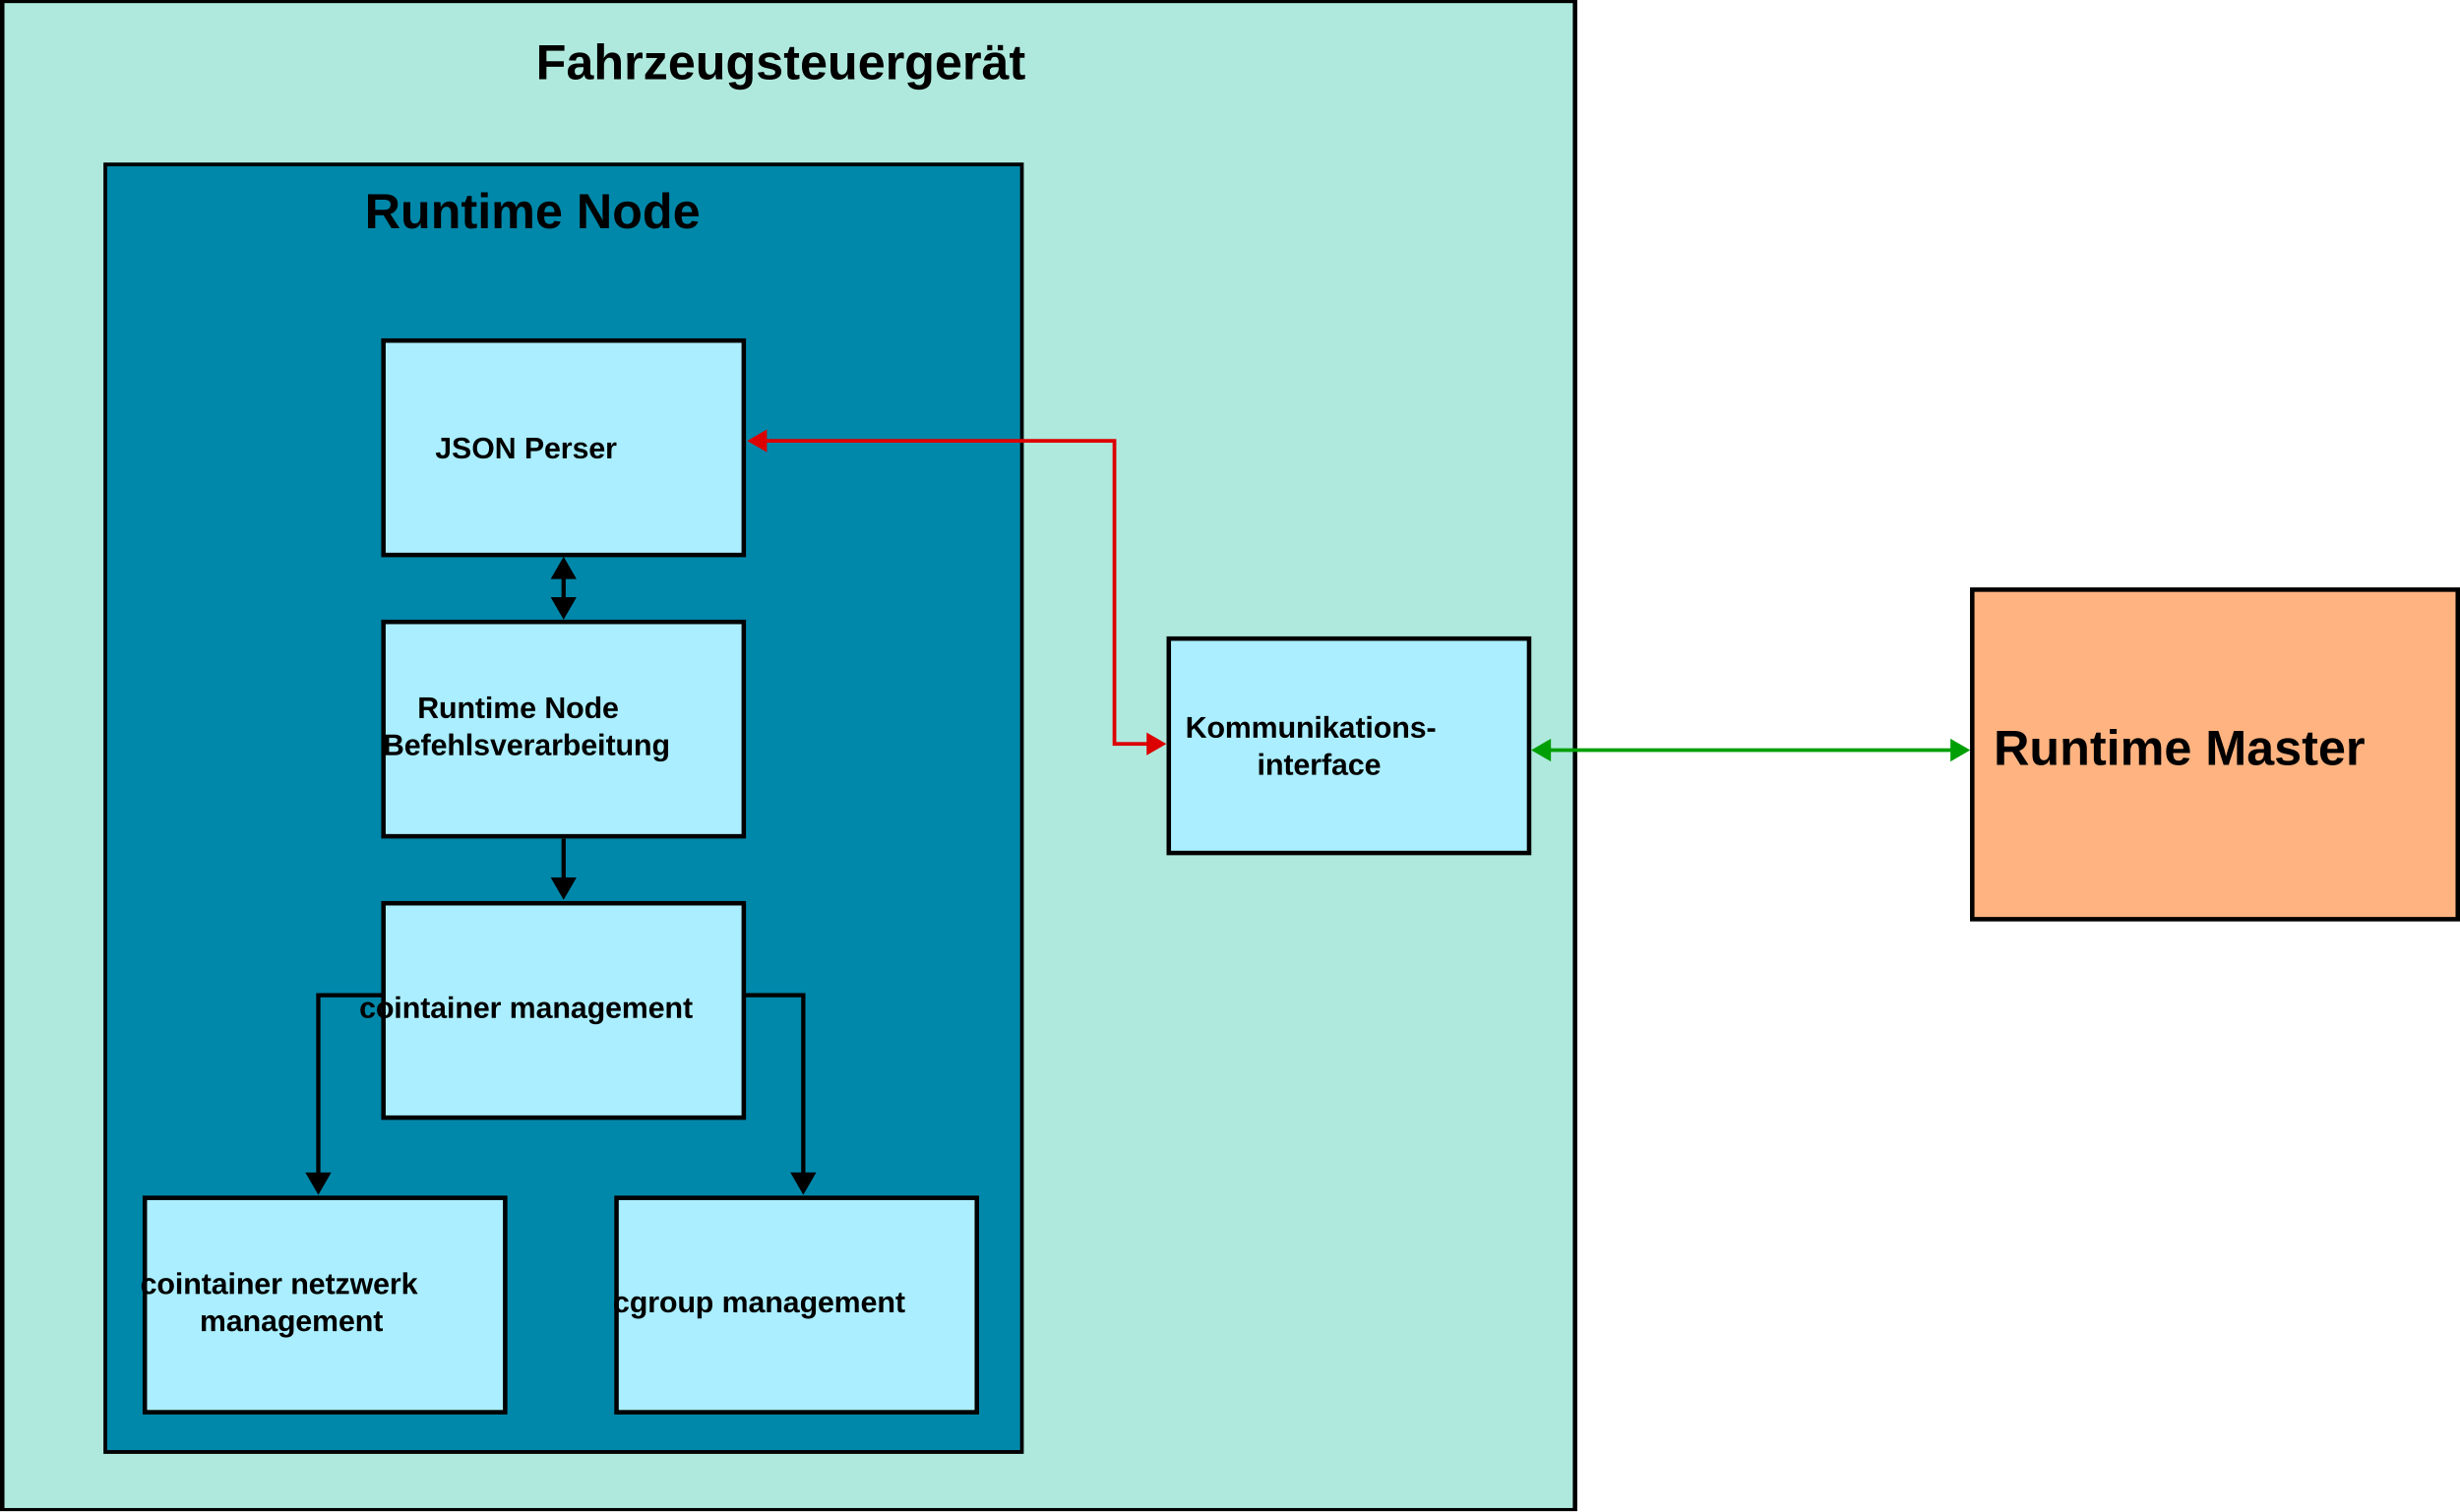
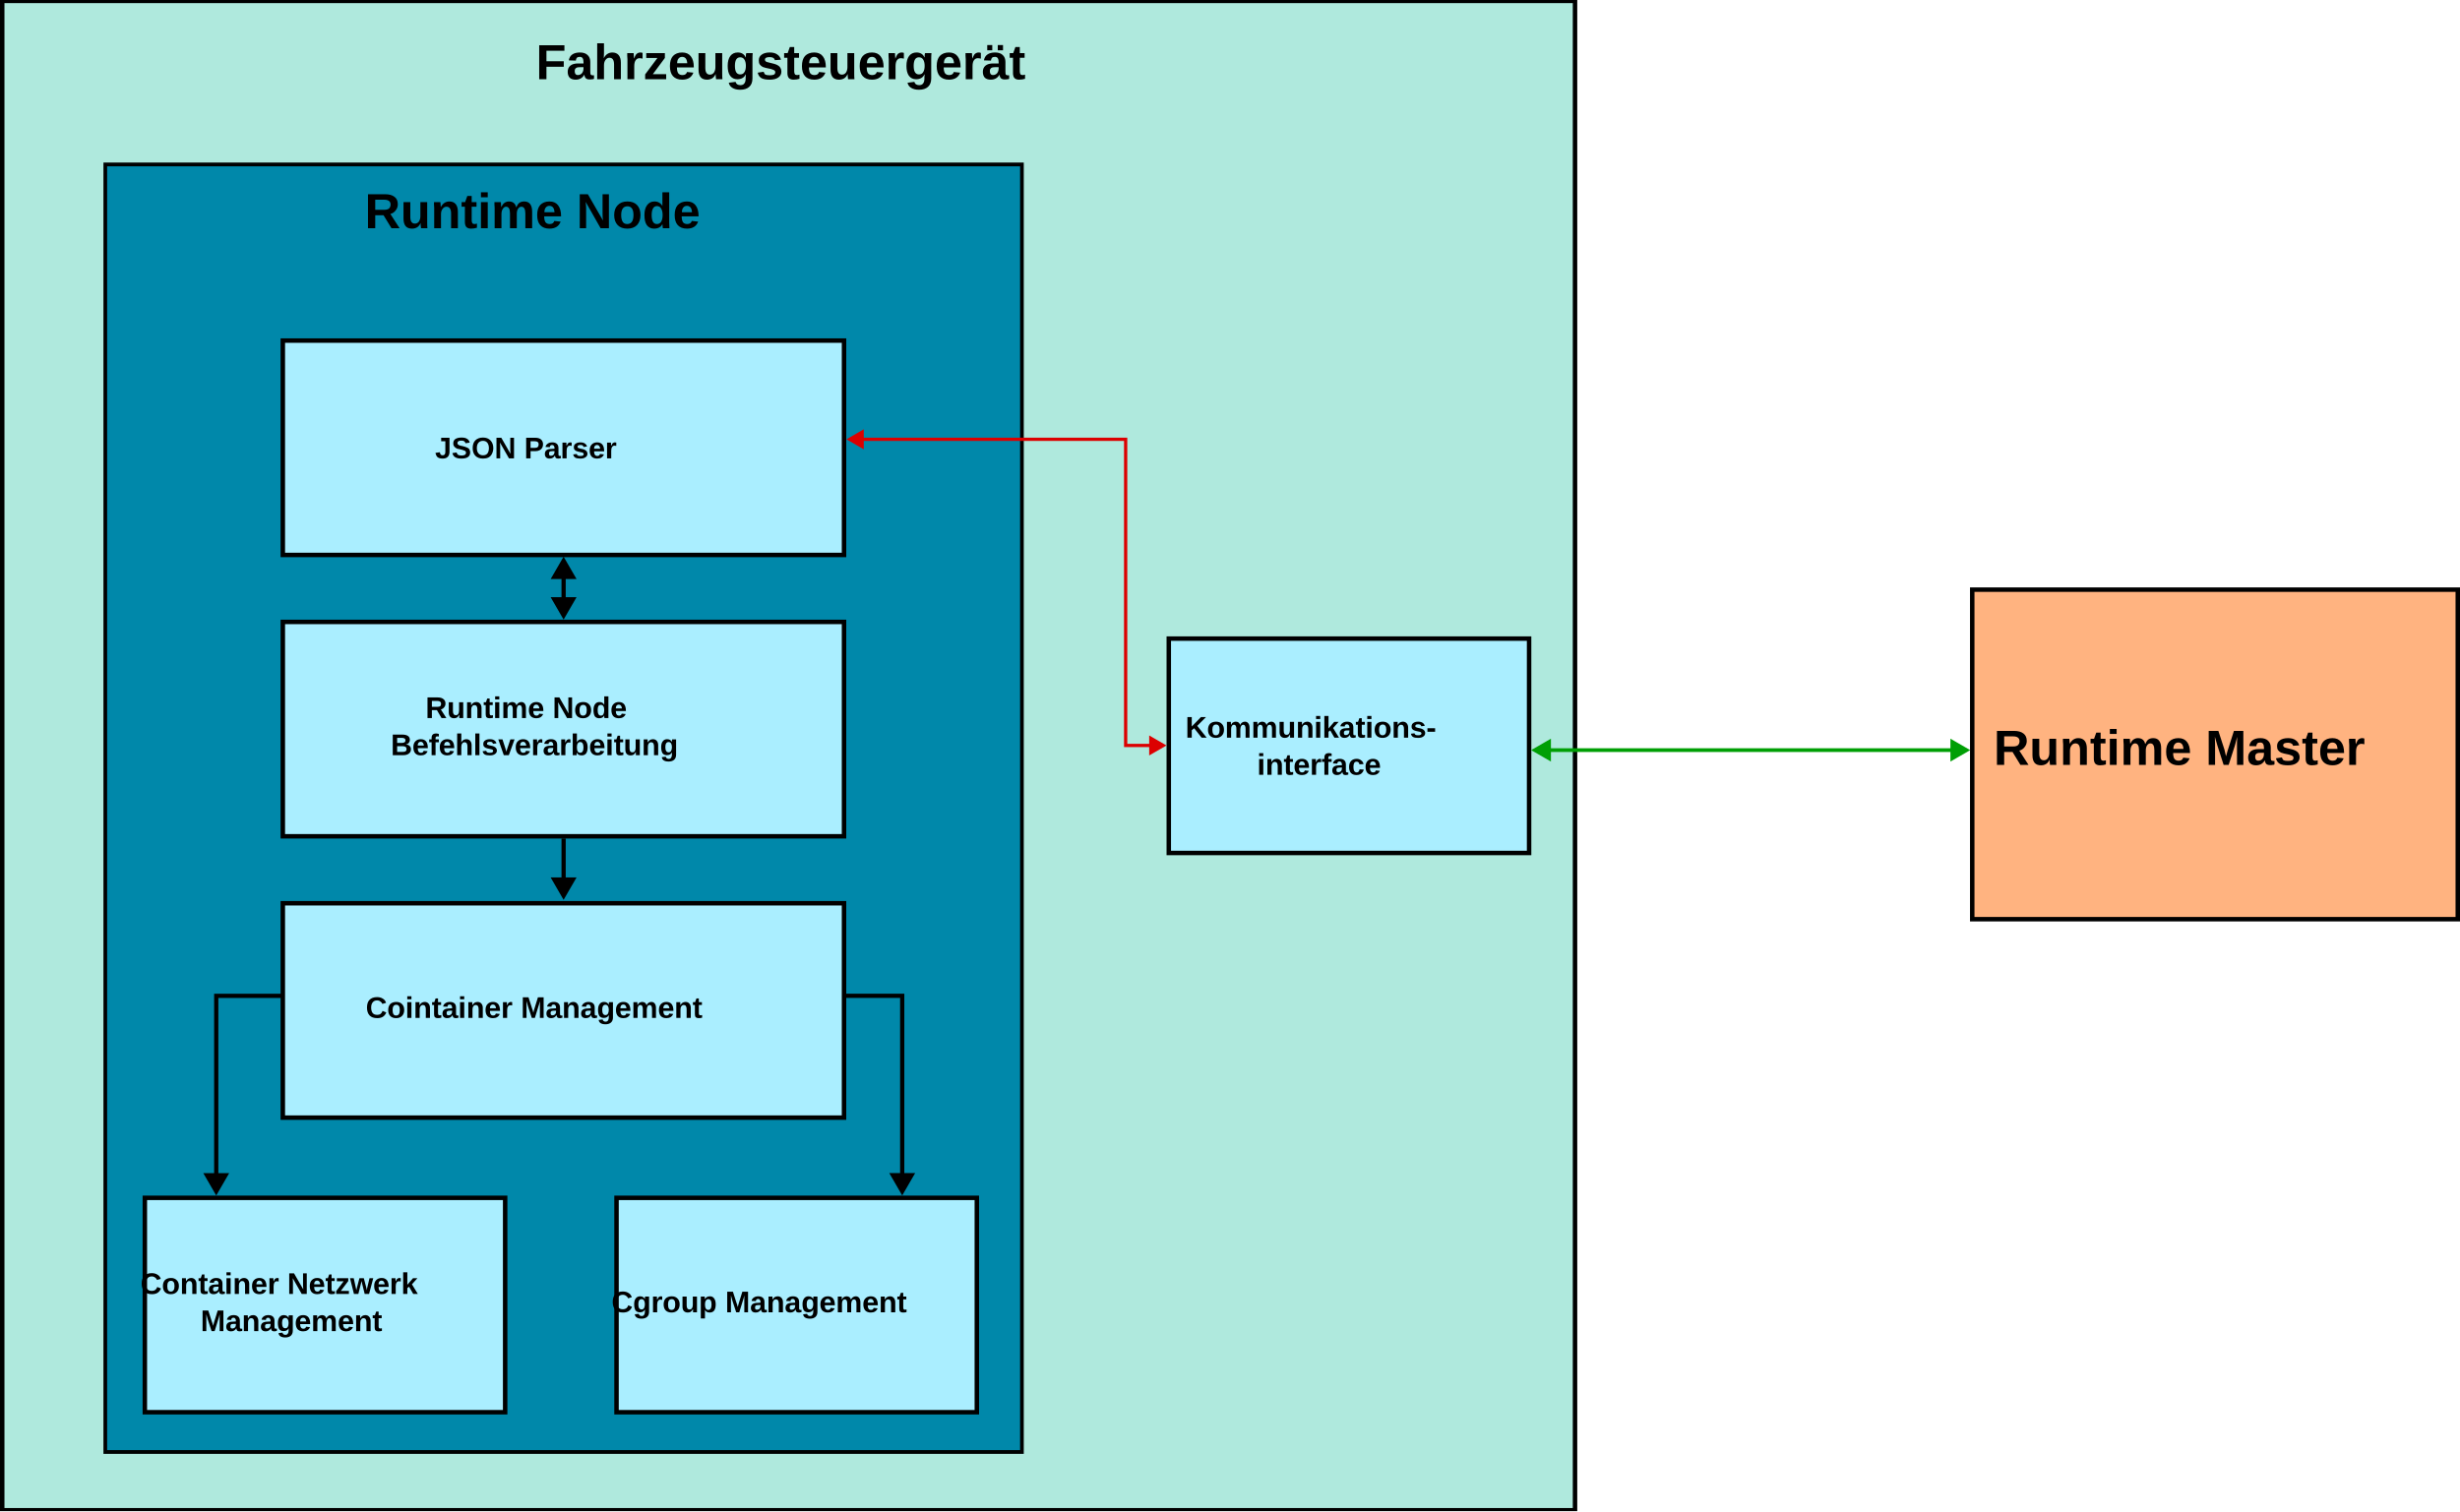
<svg xmlns="http://www.w3.org/2000/svg" width="175.34mm" height="107.738mm" viewBox="0 0 175.34 107.738" version="1.1" id="svg1">
  <defs id="defs1">
    <marker style="overflow:visible" id="marker10" refX="0" refY="0" orient="auto-start-reverse" markerWidth="1" markerHeight="1" viewBox="0 0 1 1" preserveAspectRatio="xMidYMid">
      <path transform="scale(0.5)" style="fill:context-stroke;fill-rule:evenodd;stroke:context-stroke;stroke-width:1pt" d="M 5.77,0 -2.88,5 V -5 Z" id="path10" />
    </marker>
    <marker style="overflow:visible" id="Triangle-4" refX="0" refY="0" orient="auto-start-reverse" markerWidth="1" markerHeight="1" viewBox="0 0 1 1" preserveAspectRatio="xMidYMid">
      <path transform="scale(0.5)" style="fill:context-stroke;fill-rule:evenodd;stroke:context-stroke;stroke-width:1pt" d="M 5.77,0 -2.88,5 V -5 Z" id="path135-4" />
    </marker>
    <marker style="overflow:visible" id="marker10-3" refX="0" refY="0" orient="auto-start-reverse" markerWidth="1" markerHeight="1" viewBox="0 0 1 1" preserveAspectRatio="xMidYMid">
      <path transform="scale(0.5)" style="fill:context-stroke;fill-rule:evenodd;stroke:context-stroke;stroke-width:1pt" d="M 5.77,0 -2.88,5 V -5 Z" id="path10-3" />
    </marker>
    <marker style="overflow:visible" id="marker10-3-9" refX="0" refY="0" orient="auto-start-reverse" markerWidth="1" markerHeight="1" viewBox="0 0 1 1" preserveAspectRatio="xMidYMid">
      <path transform="scale(0.5)" style="fill:context-stroke;fill-rule:evenodd;stroke:context-stroke;stroke-width:1pt" d="M 5.77,0 -2.88,5 V -5 Z" id="path10-3-6" />
    </marker>
    <marker style="overflow:visible" id="marker10-0" refX="0" refY="0" orient="auto-start-reverse" markerWidth="1" markerHeight="1" viewBox="0 0 1 1" preserveAspectRatio="xMidYMid">
      <path transform="scale(0.5)" style="fill:context-stroke;fill-rule:evenodd;stroke:context-stroke;stroke-width:1pt" d="M 5.77,0 -2.88,5 V -5 Z" id="path10-2" />
    </marker>
  </defs>
  <g id="layer1" transform="translate(-7.133455,-73.20682)">
    <g id="g4-3" transform="matrix(1.513243,0,0,1.056655,-37.81983,-6.659372)" style="fill:#afe9dd;stroke-width:0.791">
      <rect style="fill:#afe9dd;stroke:#000000;stroke-width:0.21;stroke-linecap:square;stroke-miterlimit:8" id="rect9-6" width="74.082" height="101.751" x="29.811" y="75.689" />
    </g>
    <g id="g4" transform="matrix(0.8819277,0,0,0.902174,-11.65355,16.64538)" style="fill:#0088aa;stroke-width:1.121">
      <rect style="fill:#0088aa;stroke:#000000;stroke-width:0.297;stroke-linecap:square;stroke-miterlimit:8" id="rect9" width="74.082" height="101.751" x="29.811" y="75.689" />
    </g>
-     <g id="g5" transform="translate(-16.87871,-0.8274655)">
-       <rect style="fill:#aaeeff;fill-opacity:1;stroke:#000000;stroke-width:0.318;stroke-linecap:square;stroke-miterlimit:8" id="rect1-4-2-9-1-8-0-0-8-0" width="25.682" height="15.284" x="51.343" y="98.316" />
-       <g id="g38-0" transform="translate(-70.81464,27.38936)">
+     <g id="g5" transform="translate(-24.05072,-0.8274655)">
+       <rect style="fill:#aaeeff;fill-opacity:1;stroke:#000000;stroke-width:0.318;stroke-linecap:square;stroke-miterlimit:8" id="rect1-4-2-9-1-8-0-0-8-0" width="40" height="15.284" x="51.343" y="98.316" />
+       <g id="g38-0" transform="translate(-63.65576,27.38936)">
        <text xml:space="preserve" style="font-style:normal;font-variant:normal;font-weight:bold;font-stretch:normal;font-size:2.117px;line-height:1.25;font-family:Arial;-inkscape-font-specification:'Arial, Bold';font-variant-ligatures:normal;font-variant-caps:normal;font-variant-numeric:normal;font-variant-east-asian:normal;text-align:center;letter-spacing:0px;word-spacing:0px;text-anchor:middle;stroke-width:0.265" x="134.967" y="79.325" id="text2-4-7-8-5-9-8-0-7-6">
-           <tspan x="134.967" y="79.325" id="tspan1-4">JSON Perser</tspan>
+           <tspan x="134.967" y="79.325" id="tspan1-4">JSON Parser</tspan>
        </text>
      </g>
    </g>
    <g id="g38" transform="translate(-31.75728,46.47543)">
      <rect style="fill:#aaeeff;fill-opacity:1;stroke:#000000;stroke-width:0.318;stroke-linecap:square;stroke-miterlimit:8" id="rect1-4-2-9-1-8-0-0-8" width="25.682" height="15.284" x="50.586" y="78.501" transform="translate(71.61142,-6.239818)" />
      <text xml:space="preserve" style="font-style:normal;font-variant:normal;font-weight:bold;font-stretch:normal;font-size:2.117px;line-height:1.25;font-family:Arial;-inkscape-font-specification:'Arial, Bold';font-variant-ligatures:normal;font-variant-caps:normal;font-variant-numeric:normal;font-variant-east-asian:normal;text-align:center;letter-spacing:0px;word-spacing:0px;text-anchor:middle;stroke-width:0.265" x="134.967" y="79.325" id="text2-4-7-8-5-9-8-0-7">
        <tspan id="tspan24" x="134.967" y="79.325">Kommunikations-</tspan>
        <tspan x="134.967" y="81.971" id="tspan1">interface</tspan>
      </text>
    </g>
-     <g id="g6" transform="translate(-17.0789,-0.2464235)">
-       <rect style="fill:#aaeeff;fill-opacity:1;stroke:#000000;stroke-width:0.318;stroke-linecap:square;stroke-miterlimit:8" id="rect1-4-2-9-1-8-0-0-8-0-6" width="25.682" height="15.284" x="51.543" y="117.793" />
-       <g id="g38-0-4" transform="translate(-70.59274,45.32154)">
-         <text xml:space="preserve" style="font-style:normal;font-variant:normal;font-weight:bold;font-stretch:normal;font-size:2.117px;line-height:1.25;font-family:Arial;-inkscape-font-specification:'Arial, Bold';font-variant-ligatures:normal;font-variant-caps:normal;font-variant-numeric:normal;font-variant-east-asian:normal;text-align:center;letter-spacing:0px;word-spacing:0px;text-anchor:middle;stroke-width:0.265" x="134.967" y="79.325" id="text2-4-7-8-5-9-8-0-7-6-5">
-           <tspan id="tspan2" x="134.967" y="79.325">Runtime Node</tspan>
-           <tspan id="tspan3" x="134.967" y="81.971">Befehlsverarbeitung</tspan>
-         </text>
-       </g>
+     <rect style="fill:#aaeeff;fill-opacity:1;stroke:#000000;stroke-width:0.318;stroke-linecap:square;stroke-miterlimit:8" id="rect1-4-2-9-1-8-0-0-8-0-6" width="40" height="15.284" x="27.292" y="117.547" />
+     <g id="g38-0-4" transform="translate(-87.68477,45.07512)">
+       <text xml:space="preserve" style="font-style:normal;font-variant:normal;font-weight:bold;font-stretch:normal;font-size:2.117px;line-height:1.25;font-family:Arial;-inkscape-font-specification:'Arial, Bold';font-variant-ligatures:normal;font-variant-caps:normal;font-variant-numeric:normal;font-variant-east-asian:normal;text-align:center;letter-spacing:0px;word-spacing:0px;text-anchor:middle;stroke-width:0.265" x="134.967" y="79.325" id="text2-4-7-8-5-9-8-0-7-6-5">
+         <tspan id="tspan2" x="134.967" y="79.325">Runtime Node</tspan>
+         <tspan id="tspan3" x="134.967" y="81.971">Befehlsverarbeitung</tspan>
+       </text>
    </g>
    <g id="g8" transform="translate(-0.7140447,-0.905453)">
      <rect style="fill:#aaeeff;fill-opacity:1;stroke:#000000;stroke-width:0.318;stroke-linecap:square;stroke-miterlimit:8" id="rect1-4-2-9-1-8-0-0-8-0-6-2" width="25.682" height="15.284" x="51.791" y="159.514" />
      <g id="g38-0-4-8" transform="translate(-70.36586,88.35014)">
        <text xml:space="preserve" style="font-style:normal;font-variant:normal;font-weight:bold;font-stretch:normal;font-size:2.117px;line-height:1.25;font-family:Arial;-inkscape-font-specification:'Arial, Bold';font-variant-ligatures:normal;font-variant-caps:normal;font-variant-numeric:normal;font-variant-east-asian:normal;text-align:center;letter-spacing:0px;word-spacing:0px;text-anchor:middle;stroke-width:0.265" x="134.967" y="79.325" id="text2-4-7-8-5-9-8-0-7-6-5-3">
-           <tspan id="tspan3-8" x="134.967" y="79.325">cgroup management</tspan>
+           <tspan id="tspan3-8" x="134.967" y="79.325">Cgroup Management</tspan>
        </text>
      </g>
    </g>
-     <g id="g7" transform="translate(-17.34631,-1.071067)">
-       <rect style="fill:#aaeeff;fill-opacity:1;stroke:#000000;stroke-width:0.318;stroke-linecap:square;stroke-miterlimit:8" id="rect1-4-2-9-1-8-0-0-8-0-6-2-7" width="25.682" height="15.284" x="51.811" y="138.676" />
-       <g id="g38-0-4-8-8" transform="translate(-70.34652,67.52743)">
-         <text xml:space="preserve" style="font-style:normal;font-variant:normal;font-weight:bold;font-stretch:normal;font-size:2.117px;line-height:1.25;font-family:Arial;-inkscape-font-specification:'Arial, Bold';font-variant-ligatures:normal;font-variant-caps:normal;font-variant-numeric:normal;font-variant-east-asian:normal;text-align:center;letter-spacing:0px;word-spacing:0px;text-anchor:middle;stroke-width:0.265" x="134.967" y="79.325" id="text2-4-7-8-5-9-8-0-7-6-5-3-6">
-           <tspan id="tspan3-8-6" x="134.967" y="79.325">cointainer management</tspan>
-         </text>
-       </g>
+     <rect style="fill:#aaeeff;fill-opacity:1;stroke:#000000;stroke-width:0.318;stroke-linecap:square;stroke-miterlimit:8" id="rect1-4-2-9-1-8-0-0-8-0-6-2-7" width="40" height="15.284" x="27.292" y="137.605" />
+     <g id="g38-0-4-8-8" transform="translate(-87.71215,66.45637)">
+       <text xml:space="preserve" style="font-style:normal;font-variant:normal;font-weight:bold;font-stretch:normal;font-size:2.117px;line-height:1.25;font-family:Arial;-inkscape-font-specification:'Arial, Bold';font-variant-ligatures:normal;font-variant-caps:normal;font-variant-numeric:normal;font-variant-east-asian:normal;text-align:center;letter-spacing:0px;word-spacing:0px;text-anchor:middle;stroke-width:0.265" x="134.967" y="79.325" id="text2-4-7-8-5-9-8-0-7-6-5-3-6">
+         <tspan id="tspan3-8-6" x="134.967" y="79.325">Cointainer Management</tspan>
+       </text>
    </g>
    <g id="g9" transform="translate(-0.7140447,-0.784985)">
      <rect style="fill:#aaeeff;fill-opacity:1;stroke:#000000;stroke-width:0.318;stroke-linecap:square;stroke-miterlimit:8" id="rect1-4-2-9-1-8-0-0-8-0-6-2-7-1" width="25.682" height="15.284" x="18.171" y="159.393" />
      <g id="g38-0-4-8-8-3" transform="translate(-103.7052,86.92173)">
        <text xml:space="preserve" style="font-style:normal;font-variant:normal;font-weight:bold;font-stretch:normal;font-size:2.117px;line-height:1.25;font-family:Arial;-inkscape-font-specification:'Arial, Bold';font-variant-ligatures:normal;font-variant-caps:normal;font-variant-numeric:normal;font-variant-east-asian:normal;text-align:center;letter-spacing:0px;word-spacing:0px;text-anchor:middle;stroke-width:0.265" x="134.967" y="79.325" id="text2-4-7-8-5-9-8-0-7-6-5-3-6-8">
-           <tspan id="tspan3-8-6-2" x="134.967" y="79.325">cointainer netzwerk </tspan>
-           <tspan x="134.967" y="81.971" id="tspan4">management</tspan>
+           <tspan id="tspan3-8-6-2" x="134.967" y="79.325">Container Netzwerk </tspan>
+           <tspan x="134.967" y="81.971" id="tspan4">Management</tspan>
        </text>
      </g>
    </g>
    <path style="fill:none;stroke:#000000;stroke-width:0.3;stroke-linecap:butt;stroke-linejoin:miter;stroke-dasharray:none;stroke-opacity:1;marker-start:url(#Triangle-4);marker-end:url(#marker10-3)" d="m 47.305,113.958 v 2.358" id="path9-9" />
    <path style="fill:none;stroke:#000000;stroke-width:0.3;stroke-linecap:butt;stroke-linejoin:miter;stroke-dasharray:none;stroke-opacity:1;marker-end:url(#marker10-3-9)" d="m 47.305,132.986 v 3.31" id="path9-9-0" />
-     <path style="fill:none;stroke:#000000;stroke-width:0.3;stroke-linecap:butt;stroke-linejoin:miter;stroke-dasharray:none;stroke-opacity:1;marker-end:url(#marker10)" d="M 34.508,144.162 H 29.821 V 157.332" id="path11" />
-     <path style="fill:none;stroke:#000000;stroke-width:0.3;stroke-linecap:butt;stroke-linejoin:miter;stroke-dasharray:none;stroke-opacity:1;marker-end:url(#marker10-0)" d="m 60.26,144.159 h 4.129 v 13.169" id="path11-2" />
+     <path style="fill:none;stroke:#000000;stroke-width:0.3;stroke-linecap:butt;stroke-linejoin:miter;stroke-dasharray:none;stroke-opacity:1;marker-end:url(#marker10)" d="m 27.233,144.207 h -4.687 v 13.169" id="path11" />
+     <path style="fill:none;stroke:#000000;stroke-width:0.3;stroke-linecap:butt;stroke-linejoin:miter;stroke-dasharray:none;stroke-opacity:1;marker-end:url(#marker10-0)" d="m 67.311,144.204 h 4.129 v 13.169" id="path11-2" />
    <rect style="fill:#ffb380;fill-opacity:1;stroke:#000000;stroke-width:0.318;stroke-linecap:square;stroke-miterlimit:8" id="rect1-4-2-9-1-8-0-0-8-4" width="34.608" height="23.495" x="147.707" y="115.246" />
    <text xml:space="preserve" style="font-style:normal;font-variant:normal;font-weight:bold;font-stretch:normal;font-size:3.528px;line-height:1.25;font-family:Arial;-inkscape-font-specification:'Arial, Bold';font-variant-ligatures:normal;font-variant-caps:normal;font-variant-numeric:normal;font-variant-east-asian:normal;text-align:center;letter-spacing:0px;word-spacing:0px;text-anchor:middle;stroke-width:0.265" x="164.92" y="127.739" id="text2-4-7-8-5-9-8-0-7-9">
      <tspan id="tspan11" x="164.92" y="127.739">Runtime Master</tspan>
    </text>
    <text xml:space="preserve" style="font-style:normal;font-weight:normal;font-size:10.583px;line-height:1.25;font-family:sans-serif;letter-spacing:0px;word-spacing:0px;fill:#000000;fill-opacity:1;stroke:none;stroke-width:0.265" x="38.558" y="71.583" id="text12">
      <tspan id="tspan12" style="stroke-width:0.265" x="38.558" y="71.583" />
    </text>
    <text xml:space="preserve" style="font-style:normal;font-variant:normal;font-weight:bold;font-stretch:normal;font-size:3.528px;line-height:1.25;font-family:Arial;-inkscape-font-specification:'Arial, Bold';font-variant-ligatures:normal;font-variant-caps:normal;font-variant-numeric:normal;font-variant-east-asian:normal;text-align:center;letter-spacing:0px;word-spacing:0px;text-anchor:middle;stroke-width:0.265" x="47.538" y="89.475" id="text2-4-7-8-5-9-8-0-7-9-9">
      <tspan id="tspan13" x="47.538" y="89.475">Runtime Node</tspan>
    </text>
    <text xml:space="preserve" style="font-style:normal;font-variant:normal;font-weight:bold;font-stretch:normal;font-size:3.528px;line-height:1.25;font-family:Arial;-inkscape-font-specification:'Arial, Bold';font-variant-ligatures:normal;font-variant-caps:normal;font-variant-numeric:normal;font-variant-east-asian:normal;text-align:center;letter-spacing:0px;word-spacing:0px;text-anchor:middle;stroke-width:0.265" x="65.232" y="78.853" id="text2-4-7-8-5-9-8-0-7-9-9-0">
      <tspan id="tspan13-4" x="65.232" y="78.853">Fahrzeugsteuergerät</tspan>
    </text>
-     <path style="fill:none;stroke:#dc0000;stroke-width:0.265;stroke-linecap:butt;stroke-linejoin:miter;stroke-dasharray:none;stroke-opacity:1;marker-start:url(#marker10);marker-end:url(#marker10)" d="m 61.328,104.638 h 25.238 v 21.605 h 2.763" id="path1" />
+     <path style="fill:none;stroke:#dc0000;stroke-width:0.232;stroke-linecap:butt;stroke-linejoin:miter;stroke-dasharray:none;stroke-opacity:1;marker-start:url(#marker10);marker-end:url(#marker10)" d="m 68.289,104.527 h 19.077 v 21.827 h 2.089" id="path1" />
    <path style="fill:none;stroke:#009f05;stroke-width:0.265;stroke-linecap:butt;stroke-linejoin:miter;stroke-dasharray:none;stroke-opacity:1;marker-start:url(#marker10);marker-end:url(#marker10)" d="M 117.209,126.687 H 146.623" id="path2" />
  </g>
</svg>
